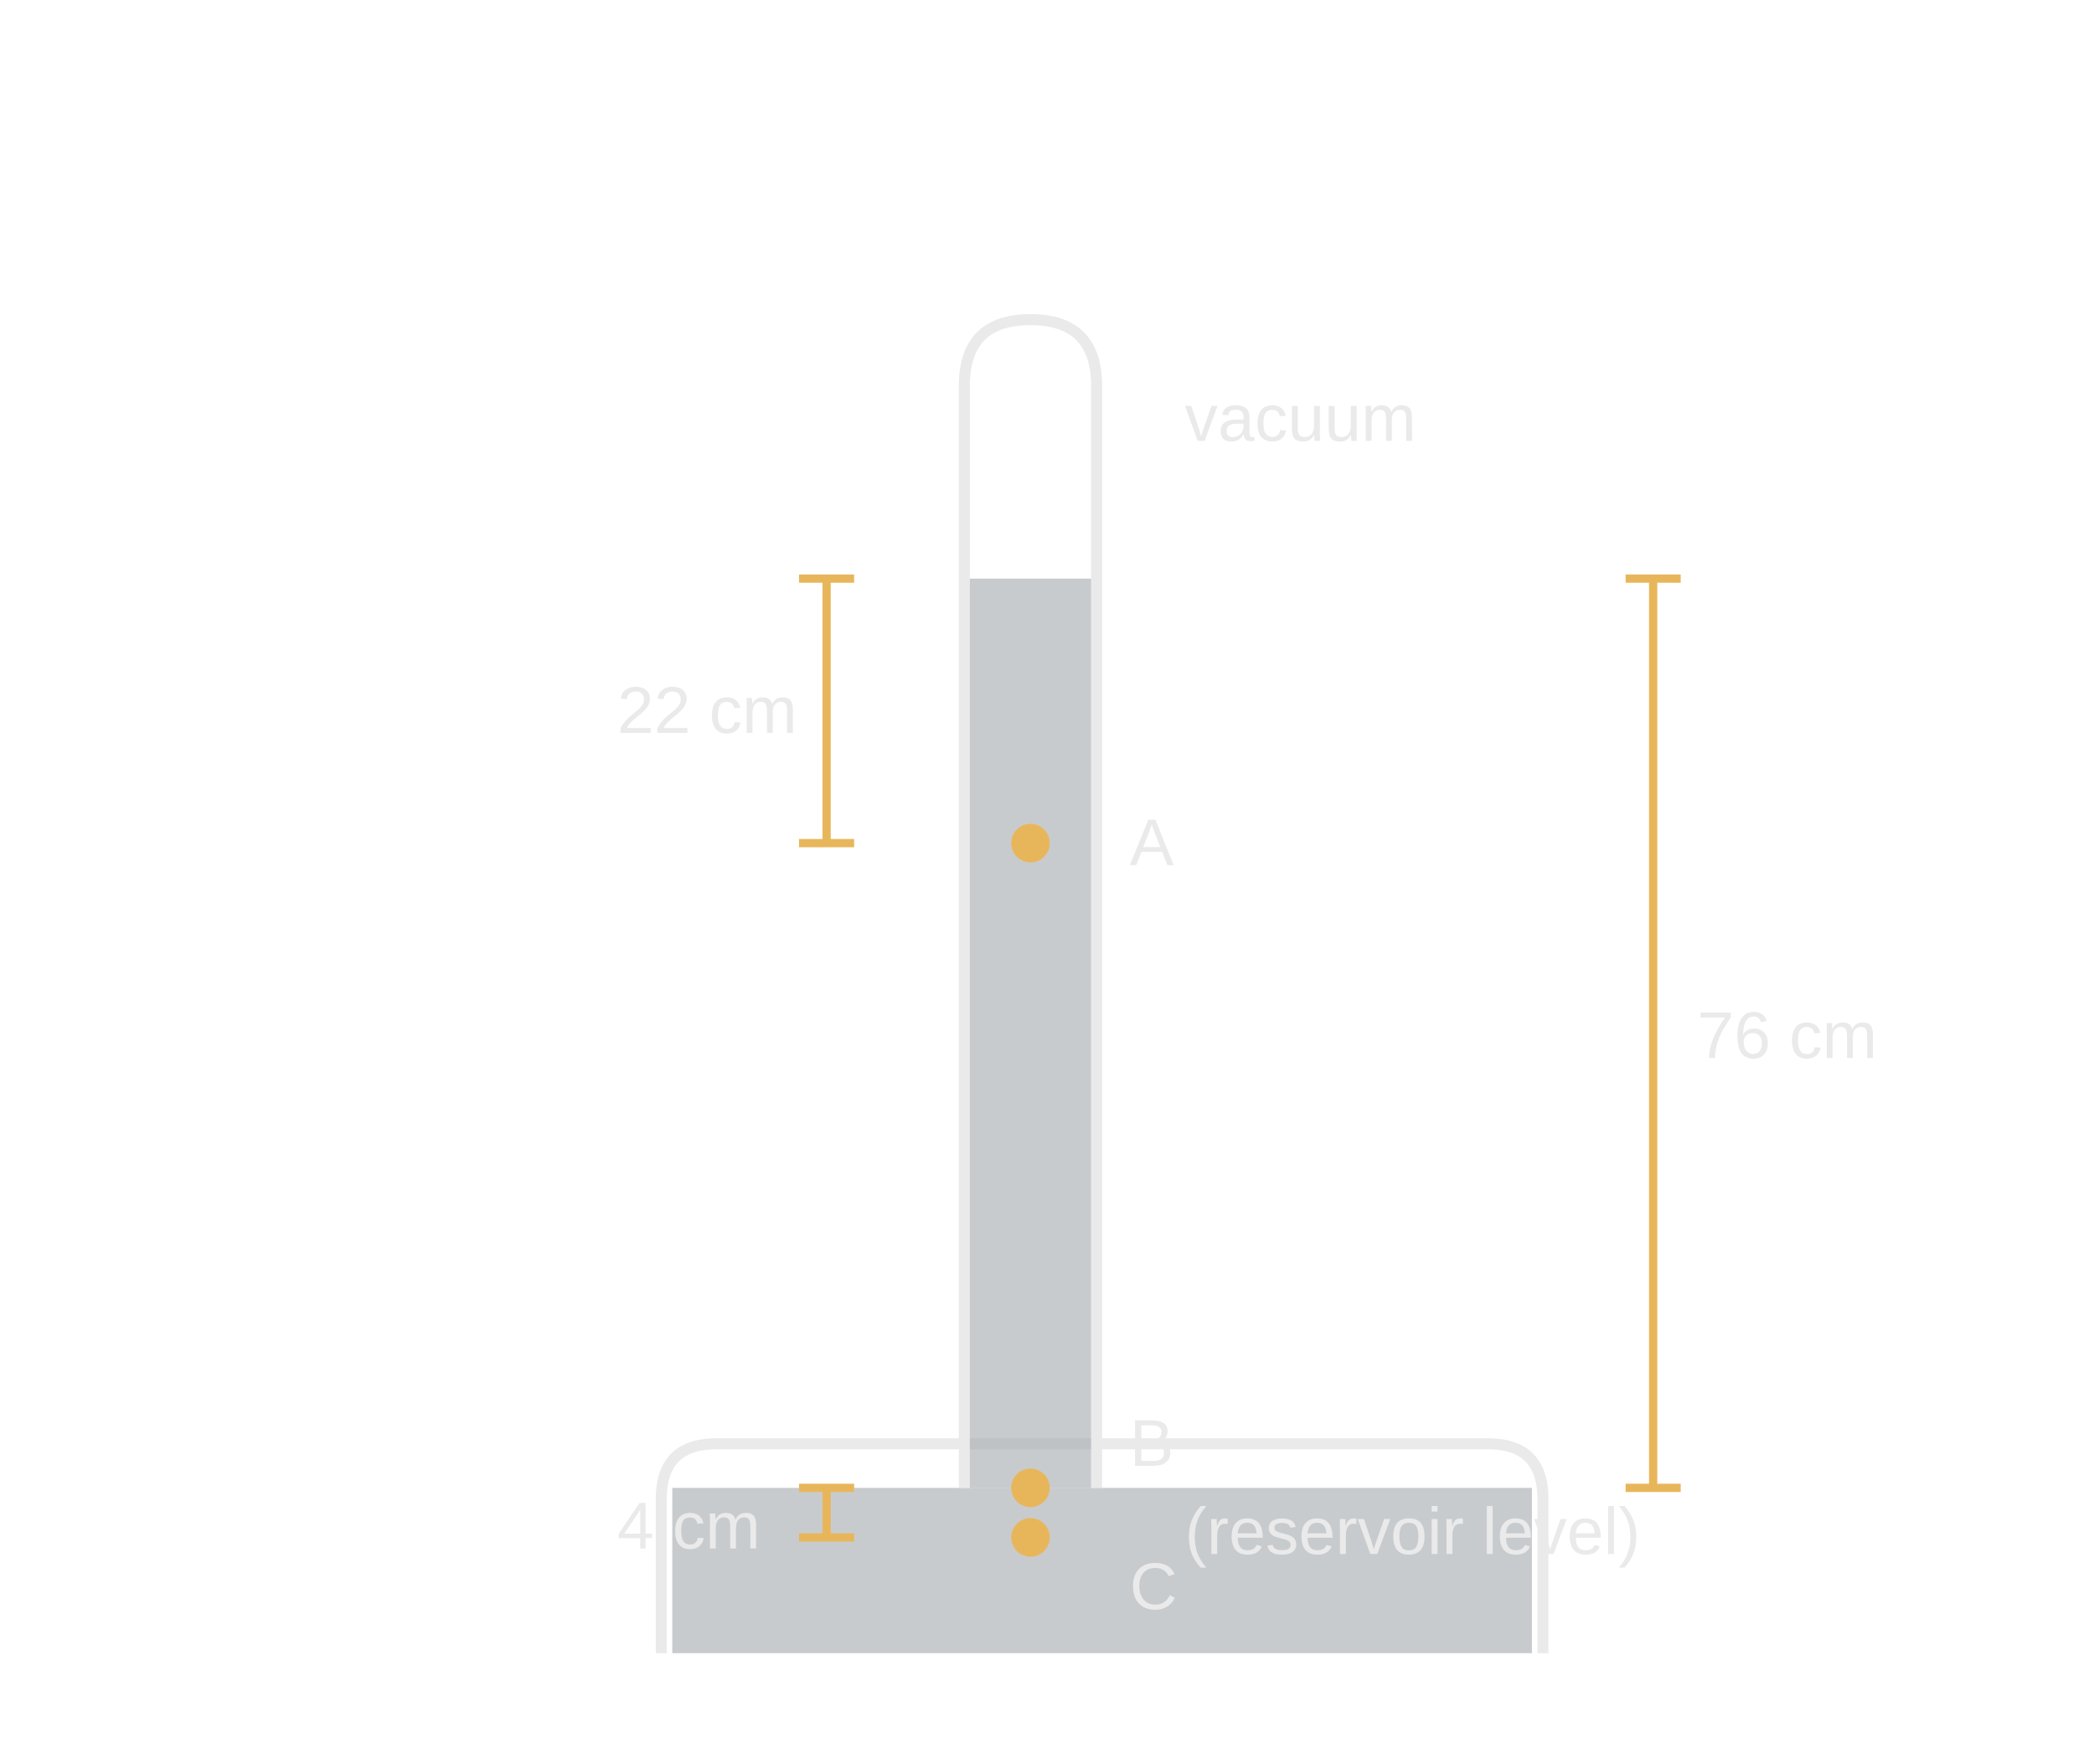
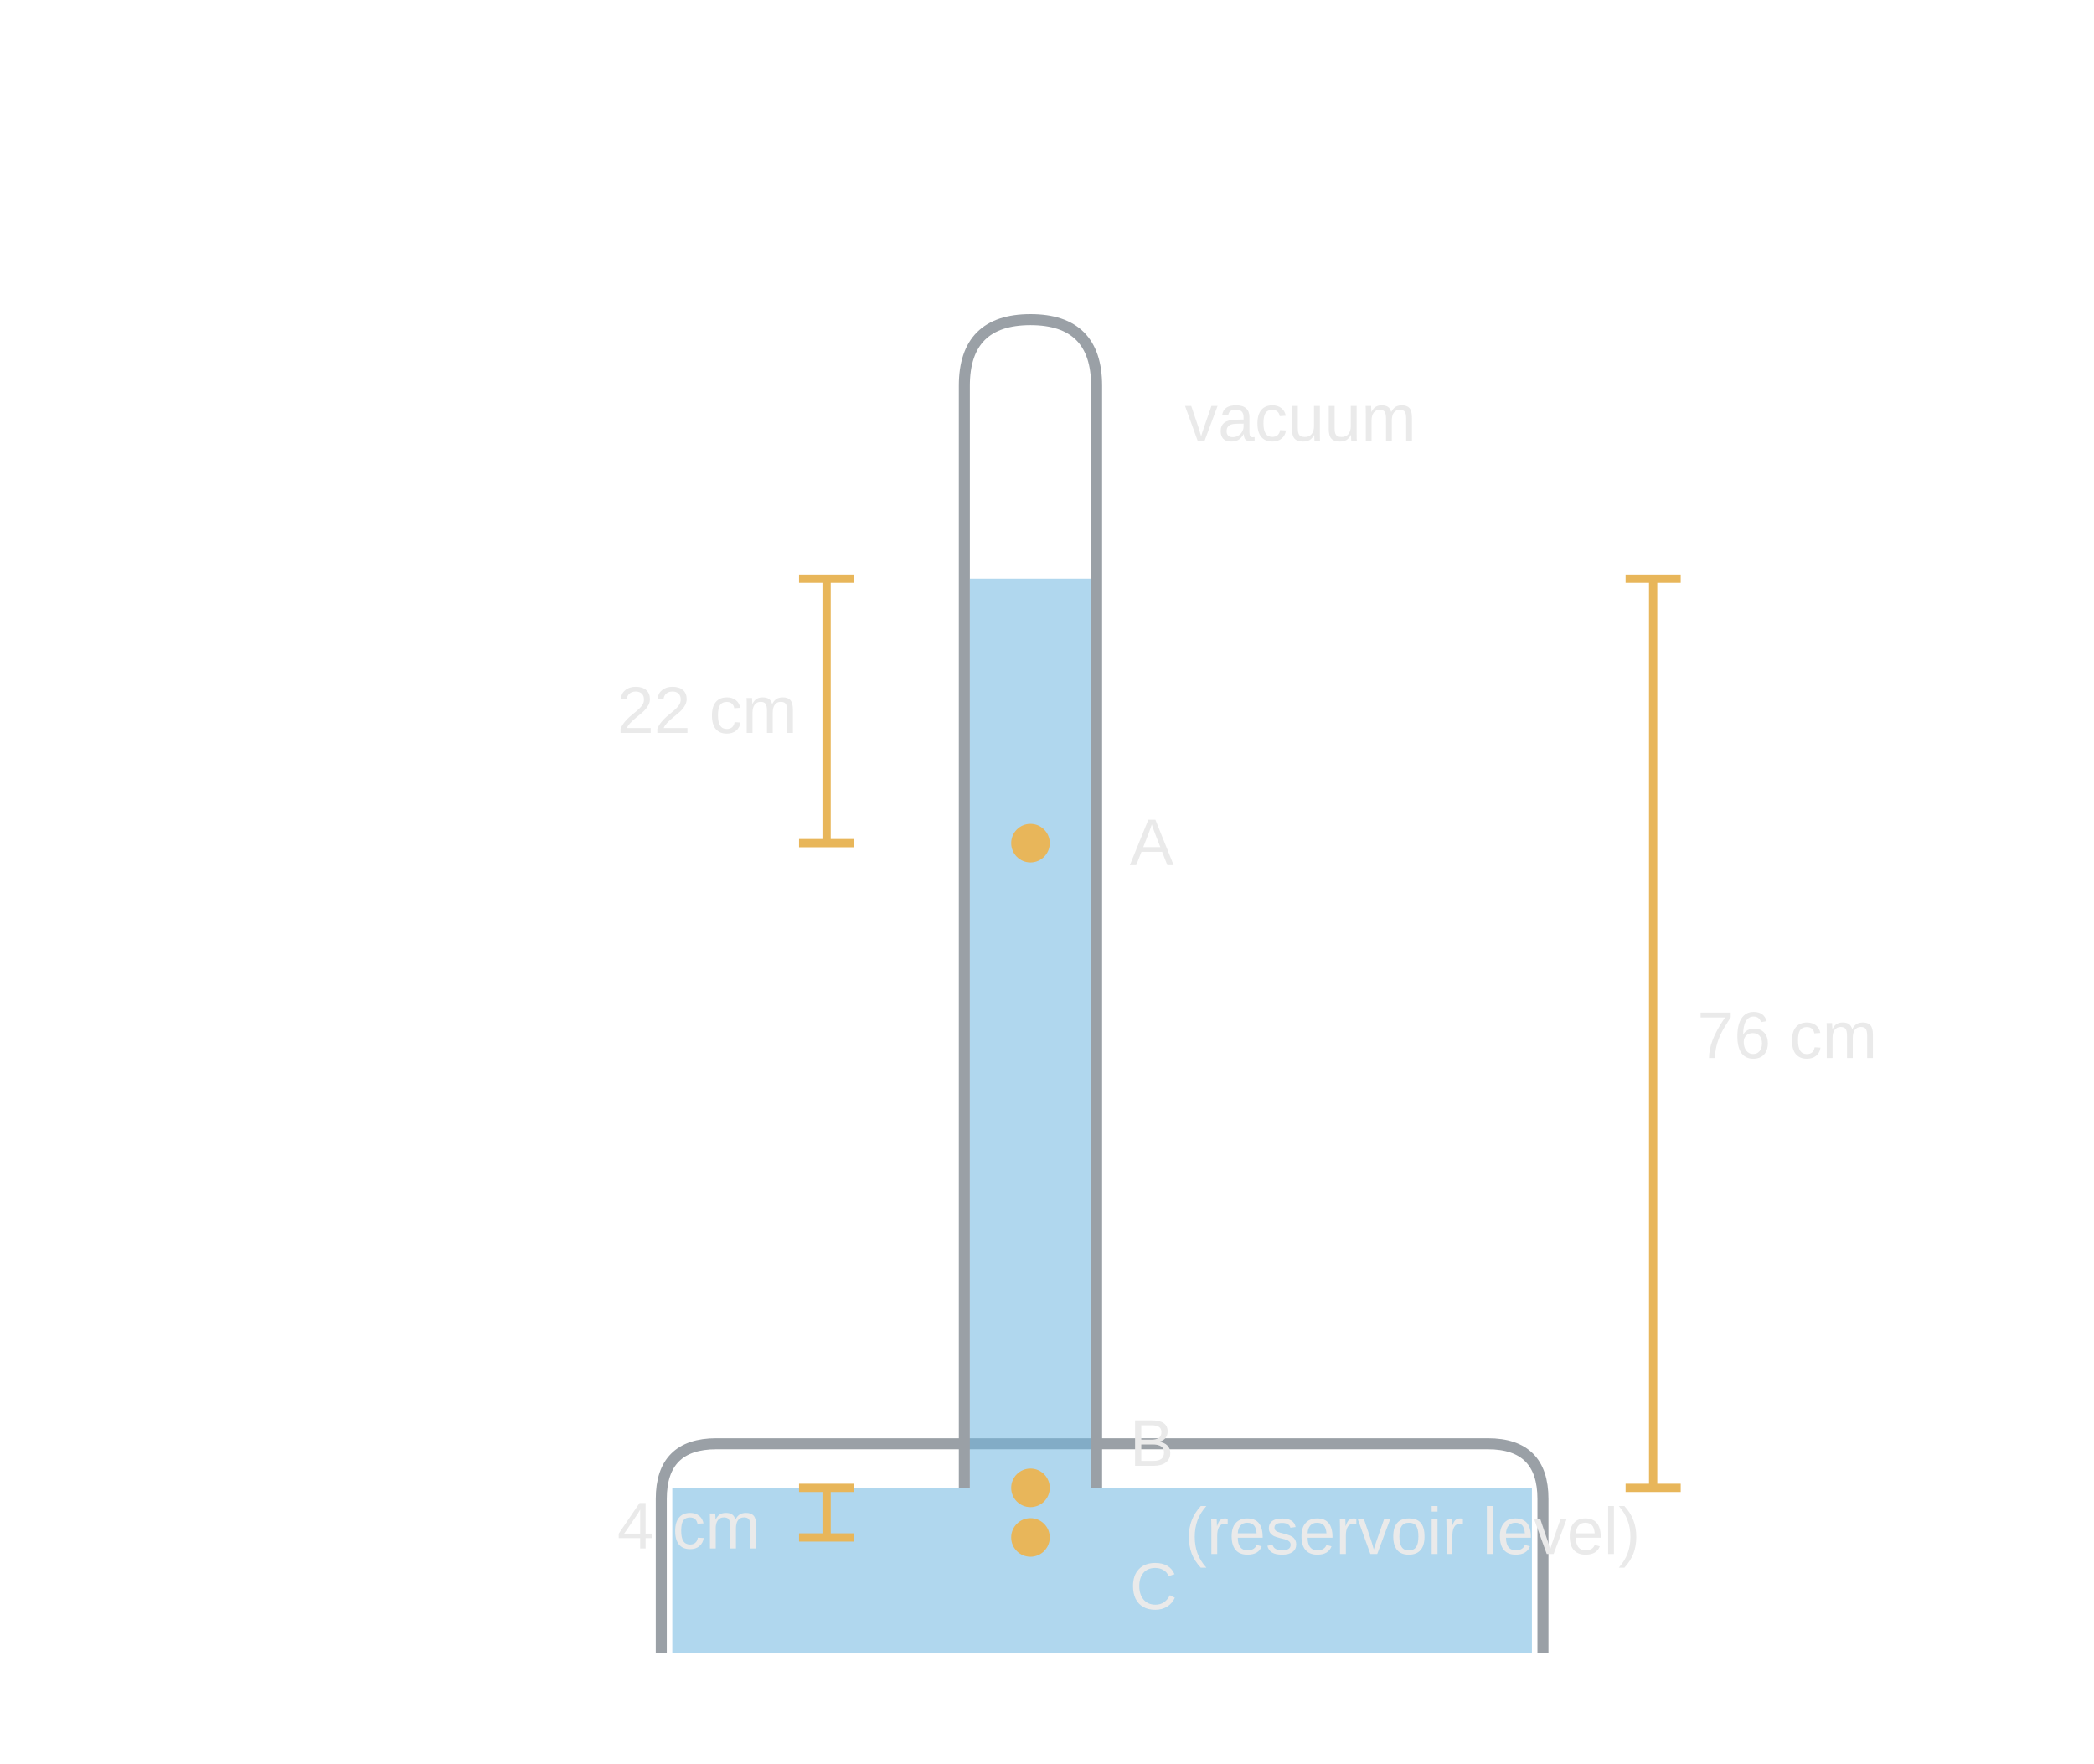
<svg xmlns="http://www.w3.org/2000/svg" viewBox="0 0 380 320" font-family="Segoe UI, Arial, sans-serif">
  <style>
    text { fill:#EAEAEA; font-size:13px; }
-     .glass { fill:none; stroke:#EAEAEA; stroke-width:2; }
-     .merc { fill:#9AA0A6; opacity:0.55; }
+     .glass { fill:none; stroke:#9AA0A6; stroke-width:2; }
+     .merc { fill:#6FB7E0; opacity:0.55; }
    .height { stroke:#E8B65A; stroke-width:1.5; }
    .lbl { font-size:12px; }
  </style>
  <path class="glass" d="M120,300 L120,272 Q120,262 130,262 L270,262 Q280,262 280,272 L280,300" />
  <rect class="merc" x="122" y="270" width="156" height="30" />
  <path class="glass" d="M175,270 L175,70 Q175,58 187,58 Q199,58 199,70 L199,270" />
  <rect class="merc" x="176" y="105" width="22" height="165" />
  <text x="215" y="80" class="lbl">vacuum</text>
  <circle cx="187" cy="153" r="3.5" fill="#E8B65A" />
  <text x="205" y="157" class="lbl" fill="#E8B65A">A</text>
  <line class="height" x1="150" y1="105" x2="150" y2="153" />
  <line class="height" x1="145" y1="105" x2="155" y2="105" />
  <line class="height" x1="145" y1="153" x2="155" y2="153" />
  <text x="112" y="133" class="lbl" fill="#E8B65A">22 cm</text>
  <circle cx="187" cy="270" r="3.5" fill="#E8B65A" />
  <text x="205" y="266" class="lbl" fill="#E8B65A">B</text>
  <text x="215" y="282" class="lbl">(reservoir level)</text>
  <circle cx="187" cy="279" r="3.5" fill="#E8B65A" />
  <text x="205" y="292" class="lbl" fill="#E8B65A">C</text>
  <line class="height" x1="150" y1="270" x2="150" y2="279" />
  <line class="height" x1="145" y1="270" x2="155" y2="270" />
  <line class="height" x1="145" y1="279" x2="155" y2="279" />
  <text x="112" y="281" class="lbl" fill="#E8B65A">4 cm</text>
  <line class="height" x1="300" y1="105" x2="300" y2="270" />
  <line class="height" x1="295" y1="105" x2="305" y2="105" />
  <line class="height" x1="295" y1="270" x2="305" y2="270" />
  <text x="308" y="192" class="lbl" fill="#E8B65A">76 cm</text>
</svg>
